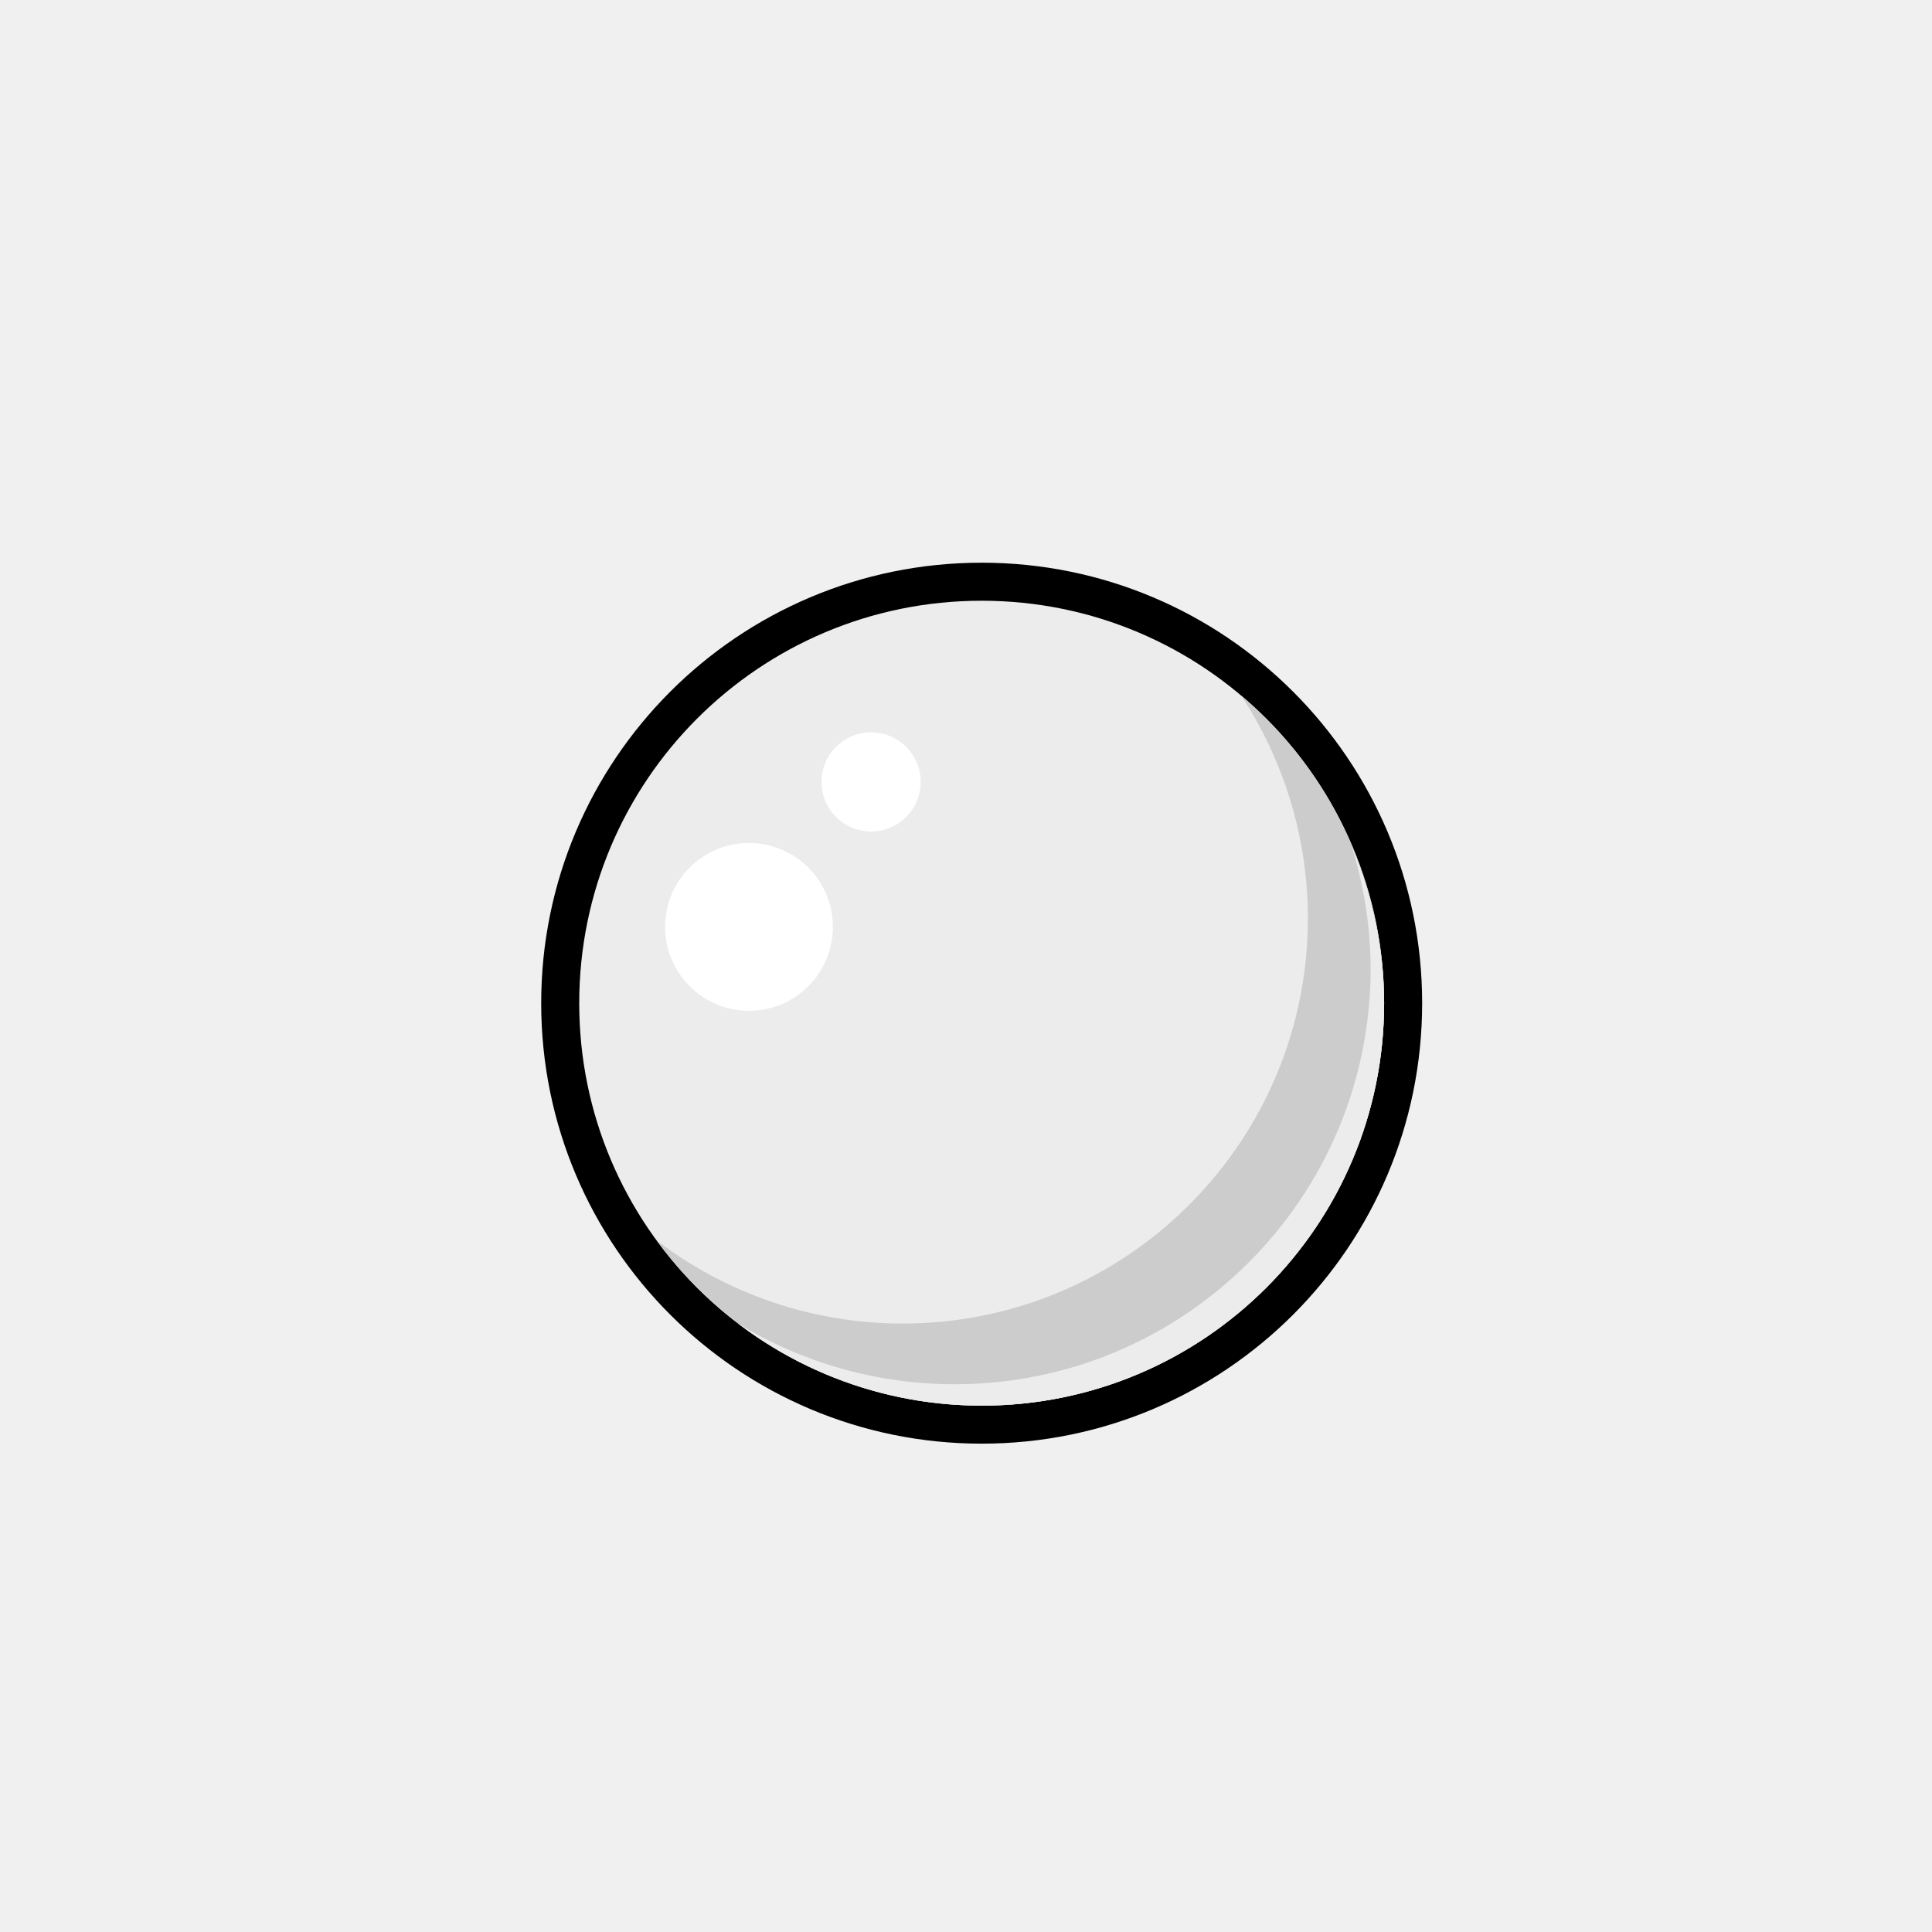
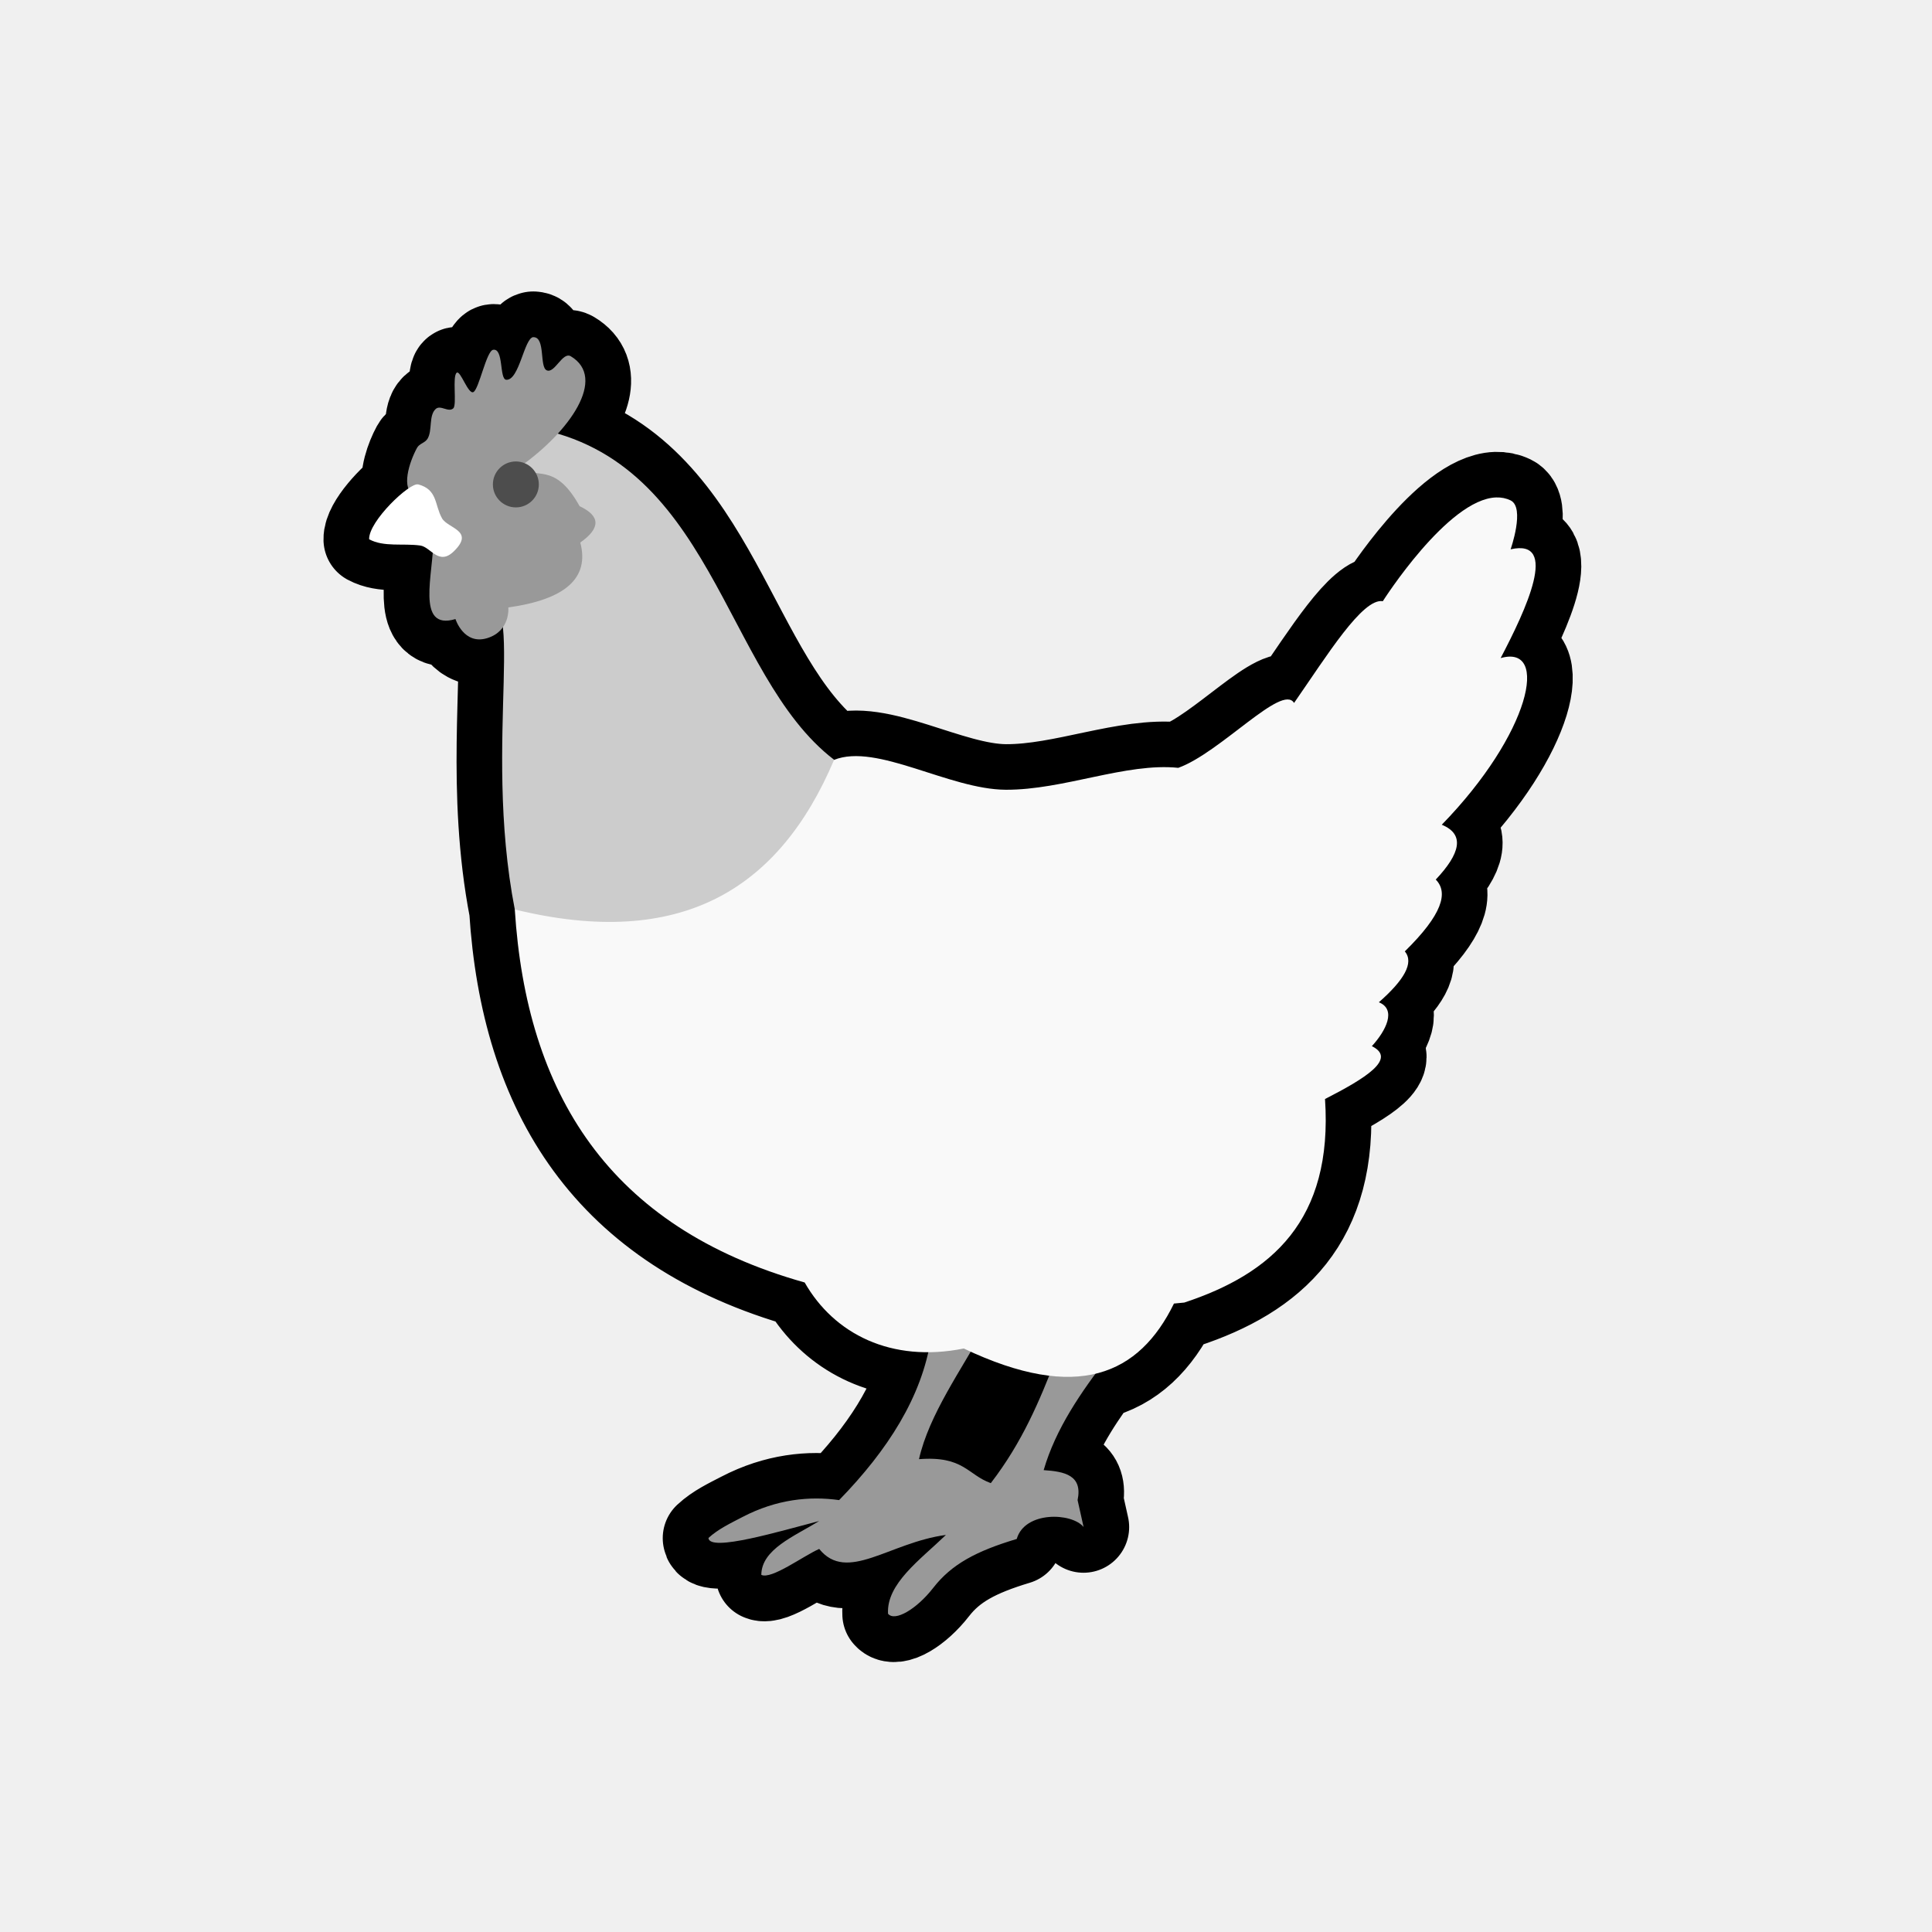
<svg xmlns="http://www.w3.org/2000/svg" width="25.4mm" height="25.4mm" viewBox="0 0 25.4 25.4" version="1.1" id="svg1" xml:space="preserve">
  <defs id="defs1" />
-   <g id="layer2" transform="translate(-92.075,-135.7312)" style="display:inline">
-     <circle style="fill:#ececec;stroke:#000000;stroke-width:1;stroke-linecap:round;stroke-linejoin:round;stroke-dashoffset:2.268;paint-order:markers stroke fill;stroke-dasharray:none" id="path1" cx="104.981" cy="148.92" r="5.291" />
-     <path id="path1-5" style="display:inline;fill:#cccccc;stroke:none;stroke-width:0.8;stroke-linecap:round;stroke-linejoin:round;stroke-dashoffset:2.268;paint-order:markers stroke fill" d="m 108.392,144.875 a 5.329,5.329 0 0 1 0.878,2.929 5.329,5.329 0 0 1 -5.329,5.328 5.329,5.329 0 0 1 -3.232,-1.092 5.291,5.291 0 0 0 4.272,2.171 5.291,5.291 0 0 0 5.291,-5.291 5.291,5.291 0 0 0 -1.88,-4.045 z" />
-     <path id="path1-5-1" style="display:inline;fill:#ececec;stroke:none;stroke-width:0.8;stroke-linecap:round;stroke-linejoin:round;stroke-dashoffset:2.268;paint-order:markers stroke fill" d="m 109.844,146.853 a 5.47,5.47 0 0 1 0.251,1.607 5.47,5.47 0 0 1 -5.47,5.47 5.47,5.47 0 0 1 -2.843,-0.796 5.291,5.291 0 0 0 3.199,1.077 5.291,5.291 0 0 0 5.291,-5.291 5.291,5.291 0 0 0 -0.428,-2.067 z" />
-     <circle style="fill:#ffffff;stroke:none;stroke-width:0.8;stroke-linecap:round;stroke-linejoin:round;stroke-dashoffset:2.268;paint-order:markers stroke fill" id="path2" cx="101.922" cy="147.917" r="1.103" />
-     <circle style="fill:#ffffff;stroke:none;stroke-width:0.8;stroke-linecap:round;stroke-linejoin:round;stroke-dashoffset:2.268;paint-order:markers stroke fill" id="path3" cx="103.527" cy="146.011" r="0.652" />
+   <g id="layer2" transform="translate(-92.075,-135.7312)">
+     <path id="path6-7" style="fill:#000000;stroke:#000000;stroke-width:1.2;stroke-linecap:round;stroke-linejoin:round;stroke-dasharray:none;stroke-dashoffset:2.268;stroke-opacity:1;paint-order:markers stroke fill" d="m 99.086,140.163 c -0.12,0.016 -0.184,0.574 -0.356,0.561 -0.092,-0.008 -0.031,-0.419 -0.172,-0.394 -0.089,0.016 -0.186,0.521 -0.26,0.556 -0.068,0.033 -0.17,-0.289 -0.218,-0.255 -0.062,0.045 0.005,0.423 -0.046,0.469 -0.065,0.058 -0.169,-0.051 -0.232,0.009 -0.093,0.088 -0.04,0.281 -0.106,0.39 -0.035,0.057 -0.107,0.062 -0.139,0.121 -0.078,0.143 -0.166,0.389 -0.114,0.535 -0.197,0.135 -0.521,0.484 -0.515,0.668 0.194,0.105 0.442,0.051 0.671,0.082 0.058,0.008 0.109,0.056 0.164,0.095 -0.035,0.432 -0.167,1.009 0.299,0.87 0,0 0.109,0.345 0.418,0.251 0.102,-0.031 0.166,-0.086 0.207,-0.144 0.072,0.668 -0.146,2.154 0.156,3.713 0.153,2.405 1.225,4.176 3.811,4.903 0.321,0.563 0.894,0.921 1.625,0.917 -0.156,0.695 -0.58,1.337 -1.173,1.945 -0.385,-0.054 -0.82,-0.012 -1.272,0.223 -0.158,0.082 -0.322,0.159 -0.446,0.275 0.012,0.19 0.948,-0.092 1.456,-0.223 -0.333,0.204 -0.758,0.372 -0.761,0.708 0.134,0.064 0.553,-0.25 0.761,-0.341 0.366,0.452 0.92,-0.084 1.666,-0.184 -0.341,0.329 -0.783,0.641 -0.761,1.036 0.089,0.109 0.377,-0.061 0.594,-0.34 0.243,-0.313 0.57,-0.485 1.098,-0.644 0.105,-0.368 0.723,-0.349 0.879,-0.157 l -0.079,-0.354 c 0.069,-0.327 -0.171,-0.376 -0.446,-0.393 0.132,-0.454 0.386,-0.868 0.681,-1.268 0.469,-0.111 0.798,-0.443 1.033,-0.923 0.045,-0.004 0.09,-0.009 0.136,-0.013 1.145,-0.378 1.957,-1.079 1.85,-2.676 0.527,-0.27 0.951,-0.529 0.616,-0.695 0.186,-0.204 0.327,-0.481 0.092,-0.577 0.329,-0.289 0.467,-0.519 0.341,-0.669 0.495,-0.485 0.575,-0.774 0.407,-0.944 0.318,-0.338 0.39,-0.593 0.079,-0.721 1.166,-1.198 1.422,-2.376 0.774,-2.191 0.329,-0.628 0.777,-1.577 0.131,-1.43 0,0 0.193,-0.549 0,-0.643 -0.06,-0.029 -0.123,-0.041 -0.189,-0.039 -0.637,0.02 -1.49,1.364 -1.49,1.364 -0.267,-0.044 -0.734,0.715 -1.167,1.338 -0.155,-0.26 -0.971,0.655 -1.522,0.853 -0.685,-0.071 -1.508,0.292 -2.269,0.288 -0.745,-0.004 -1.695,-0.617 -2.256,-0.393 -1.384,-1.059 -1.564,-3.677 -3.633,-4.288 0.359,-0.393 0.516,-0.814 0.171,-1.019 -0.108,-0.064 -0.212,0.231 -0.316,0.185 -0.098,-0.043 -0.015,-0.432 -0.172,-0.436 -0.002,-5e-5 -0.003,-1.7e-4 -0.006,0 z m 5.751,13.338 c 0.39,0.178 0.732,0.28 1.032,0.316 -0.189,0.471 -0.405,0.942 -0.768,1.413 -0.306,-0.11 -0.357,-0.361 -0.944,-0.315 0.106,-0.471 0.401,-0.943 0.681,-1.414 z" />
+     <path style="fill:#999999;stroke:none;stroke-width:0.167;stroke-linecap:round;stroke-linejoin:round;stroke-dasharray:none;stroke-dashoffset:2.268;stroke-opacity:1;paint-order:markers stroke fill" d="m 104.314,153.328 c -0.119,0.765 -0.564,1.465 -1.207,2.125 -0.385,-0.054 -0.82,-0.013 -1.272,0.223 -0.158,0.082 -0.321,0.16 -0.446,0.275 0.012,0.19 0.948,-0.092 1.456,-0.223 -0.333,0.204 -0.758,0.372 -0.761,0.708 0.134,0.064 0.553,-0.25 0.761,-0.341 0.366,0.452 0.92,-0.084 1.666,-0.184 -0.341,0.329 -0.783,0.641 -0.761,1.036 0.089,0.109 0.377,-0.061 0.594,-0.34 0.243,-0.313 0.57,-0.485 1.098,-0.643 0.105,-0.368 0.723,-0.349 0.879,-0.157 l -0.079,-0.354 c 0.069,-0.327 -0.171,-0.376 -0.446,-0.394 0.157,-0.541 0.488,-1.024 0.853,-1.495 l -0.695,0.039 c -0.212,0.542 -0.435,1.084 -0.853,1.627 -0.306,-0.11 -0.357,-0.361 -0.944,-0.315 0.132,-0.586 0.556,-1.172 0.879,-1.758 l -0.839,0.223 z" id="path6" />
+     <path id="path5" style="fill:#f9f9f9;stroke:none;stroke-width:0.167;stroke-linecap:round;stroke-linejoin:round;stroke-dasharray:none;stroke-dashoffset:2.268;stroke-opacity:1;paint-order:markers stroke fill" d="m 111.745,142.271 c -0.637,0.02 -1.49,1.364 -1.49,1.364 -0.267,-0.044 -0.734,0.715 -1.167,1.338 -0.155,-0.26 -0.971,0.655 -1.522,0.853 -0.685,-0.071 -1.508,0.292 -2.269,0.288 -0.745,-0.004 -1.695,-0.617 -2.256,-0.393 l -4.198,1.968 c 0.153,2.405 1.225,4.176 3.811,4.903 0.386,0.677 1.138,1.059 2.092,0.868 1.497,0.713 2.307,0.342 2.763,-0.591 0.045,-0.004 0.09,-0.008 0.136,-0.013 1.145,-0.378 1.957,-1.079 1.85,-2.676 0.527,-0.27 0.951,-0.529 0.616,-0.695 0.186,-0.204 0.327,-0.481 0.092,-0.577 0.329,-0.289 0.467,-0.519 0.341,-0.669 0.495,-0.485 0.575,-0.774 0.407,-0.944 0.318,-0.338 0.39,-0.593 0.079,-0.721 1.166,-1.198 1.422,-2.376 0.774,-2.191 0.329,-0.628 0.777,-1.577 0.131,-1.43 0,0 0.193,-0.549 0,-0.643 -0.06,-0.029 -0.123,-0.041 -0.189,-0.039 z" />
+     <path style="fill:#cccccc;stroke:none;stroke-width:0.167;stroke-linecap:round;stroke-linejoin:round;stroke-dasharray:none;stroke-dashoffset:2.268;stroke-opacity:1;paint-order:markers stroke fill" d="m 98.975,141.339 c 2.484,0.354 2.592,3.252 4.066,4.381 -0.723,1.708 -2.018,2.5 -4.198,1.968 -0.438,-2.256 0.214,-4.357 -0.498,-4.053 -0.474,-1.283 -0.264,-2.048 0.63,-2.295 z" id="path4" />
+     <path id="path2" style="fill:#999999;stroke:none;stroke-width:4.182;stroke-linecap:round;stroke-linejoin:round;stroke-dashoffset:2.268;paint-order:markers stroke fill" d="m 99.086,140.163 c -0.12,0.014 -0.184,0.574 -0.356,0.561 -0.092,-0.008 -0.031,-0.419 -0.172,-0.394 -0.089,0.016 -0.186,0.521 -0.26,0.556 -0.068,0.033 -0.17,-0.289 -0.218,-0.255 -0.062,0.045 0.005,0.423 -0.046,0.469 -0.065,0.058 -0.169,-0.051 -0.232,0.009 -0.093,0.088 -0.04,0.281 -0.106,0.39 -0.035,0.057 -0.107,0.062 -0.139,0.121 -0.1,0.185 -0.219,0.541 -0.028,0.631 0.063,0.03 0.134,0.047 0.211,0.053 l 0.031,0.527 c 0.007,0.427 -0.239,1.198 0.292,1.039 0,0 0.109,0.345 0.417,0.251 0.309,-0.095 0.278,-0.404 0.278,-0.404 0.754,-0.105 1.069,-0.389 0.946,-0.853 0.269,-0.19 0.266,-0.349 -0.009,-0.478 -0.333,-0.604 -0.589,-0.333 -0.788,-0.516 0.659,-0.464 1.152,-1.169 0.672,-1.455 -0.108,-0.064 -0.212,0.231 -0.316,0.185 -0.098,-0.043 -0.015,-0.432 -0.172,-0.436 -0.002,-5e-5 -0.004,-2.3e-4 -0.006,0 z" />
+     <path style="fill:#ffffff;stroke:none;stroke-width:4.182;stroke-linecap:round;stroke-linejoin:round;stroke-dashoffset:2.268;paint-order:markers stroke fill" d="m 97.571,142.1 c -0.109,-0.028 -0.651,0.484 -0.643,0.721 0.194,0.105 0.442,0.051 0.671,0.082 0.141,0.019 0.243,0.272 0.444,0.075 0.278,-0.272 -0.082,-0.299 -0.157,-0.433 -0.099,-0.176 -0.056,-0.379 -0.315,-0.446 z" id="path1" />
+     <circle style="fill:#4d4d4d;stroke:none;stroke-width:0.167;stroke-linecap:round;stroke-linejoin:round;stroke-dasharray:none;stroke-dashoffset:2.268;stroke-opacity:1;paint-order:markers stroke fill" id="path7" cx="98.857" cy="142.1" r="0.302" />
  </g>
</svg>
